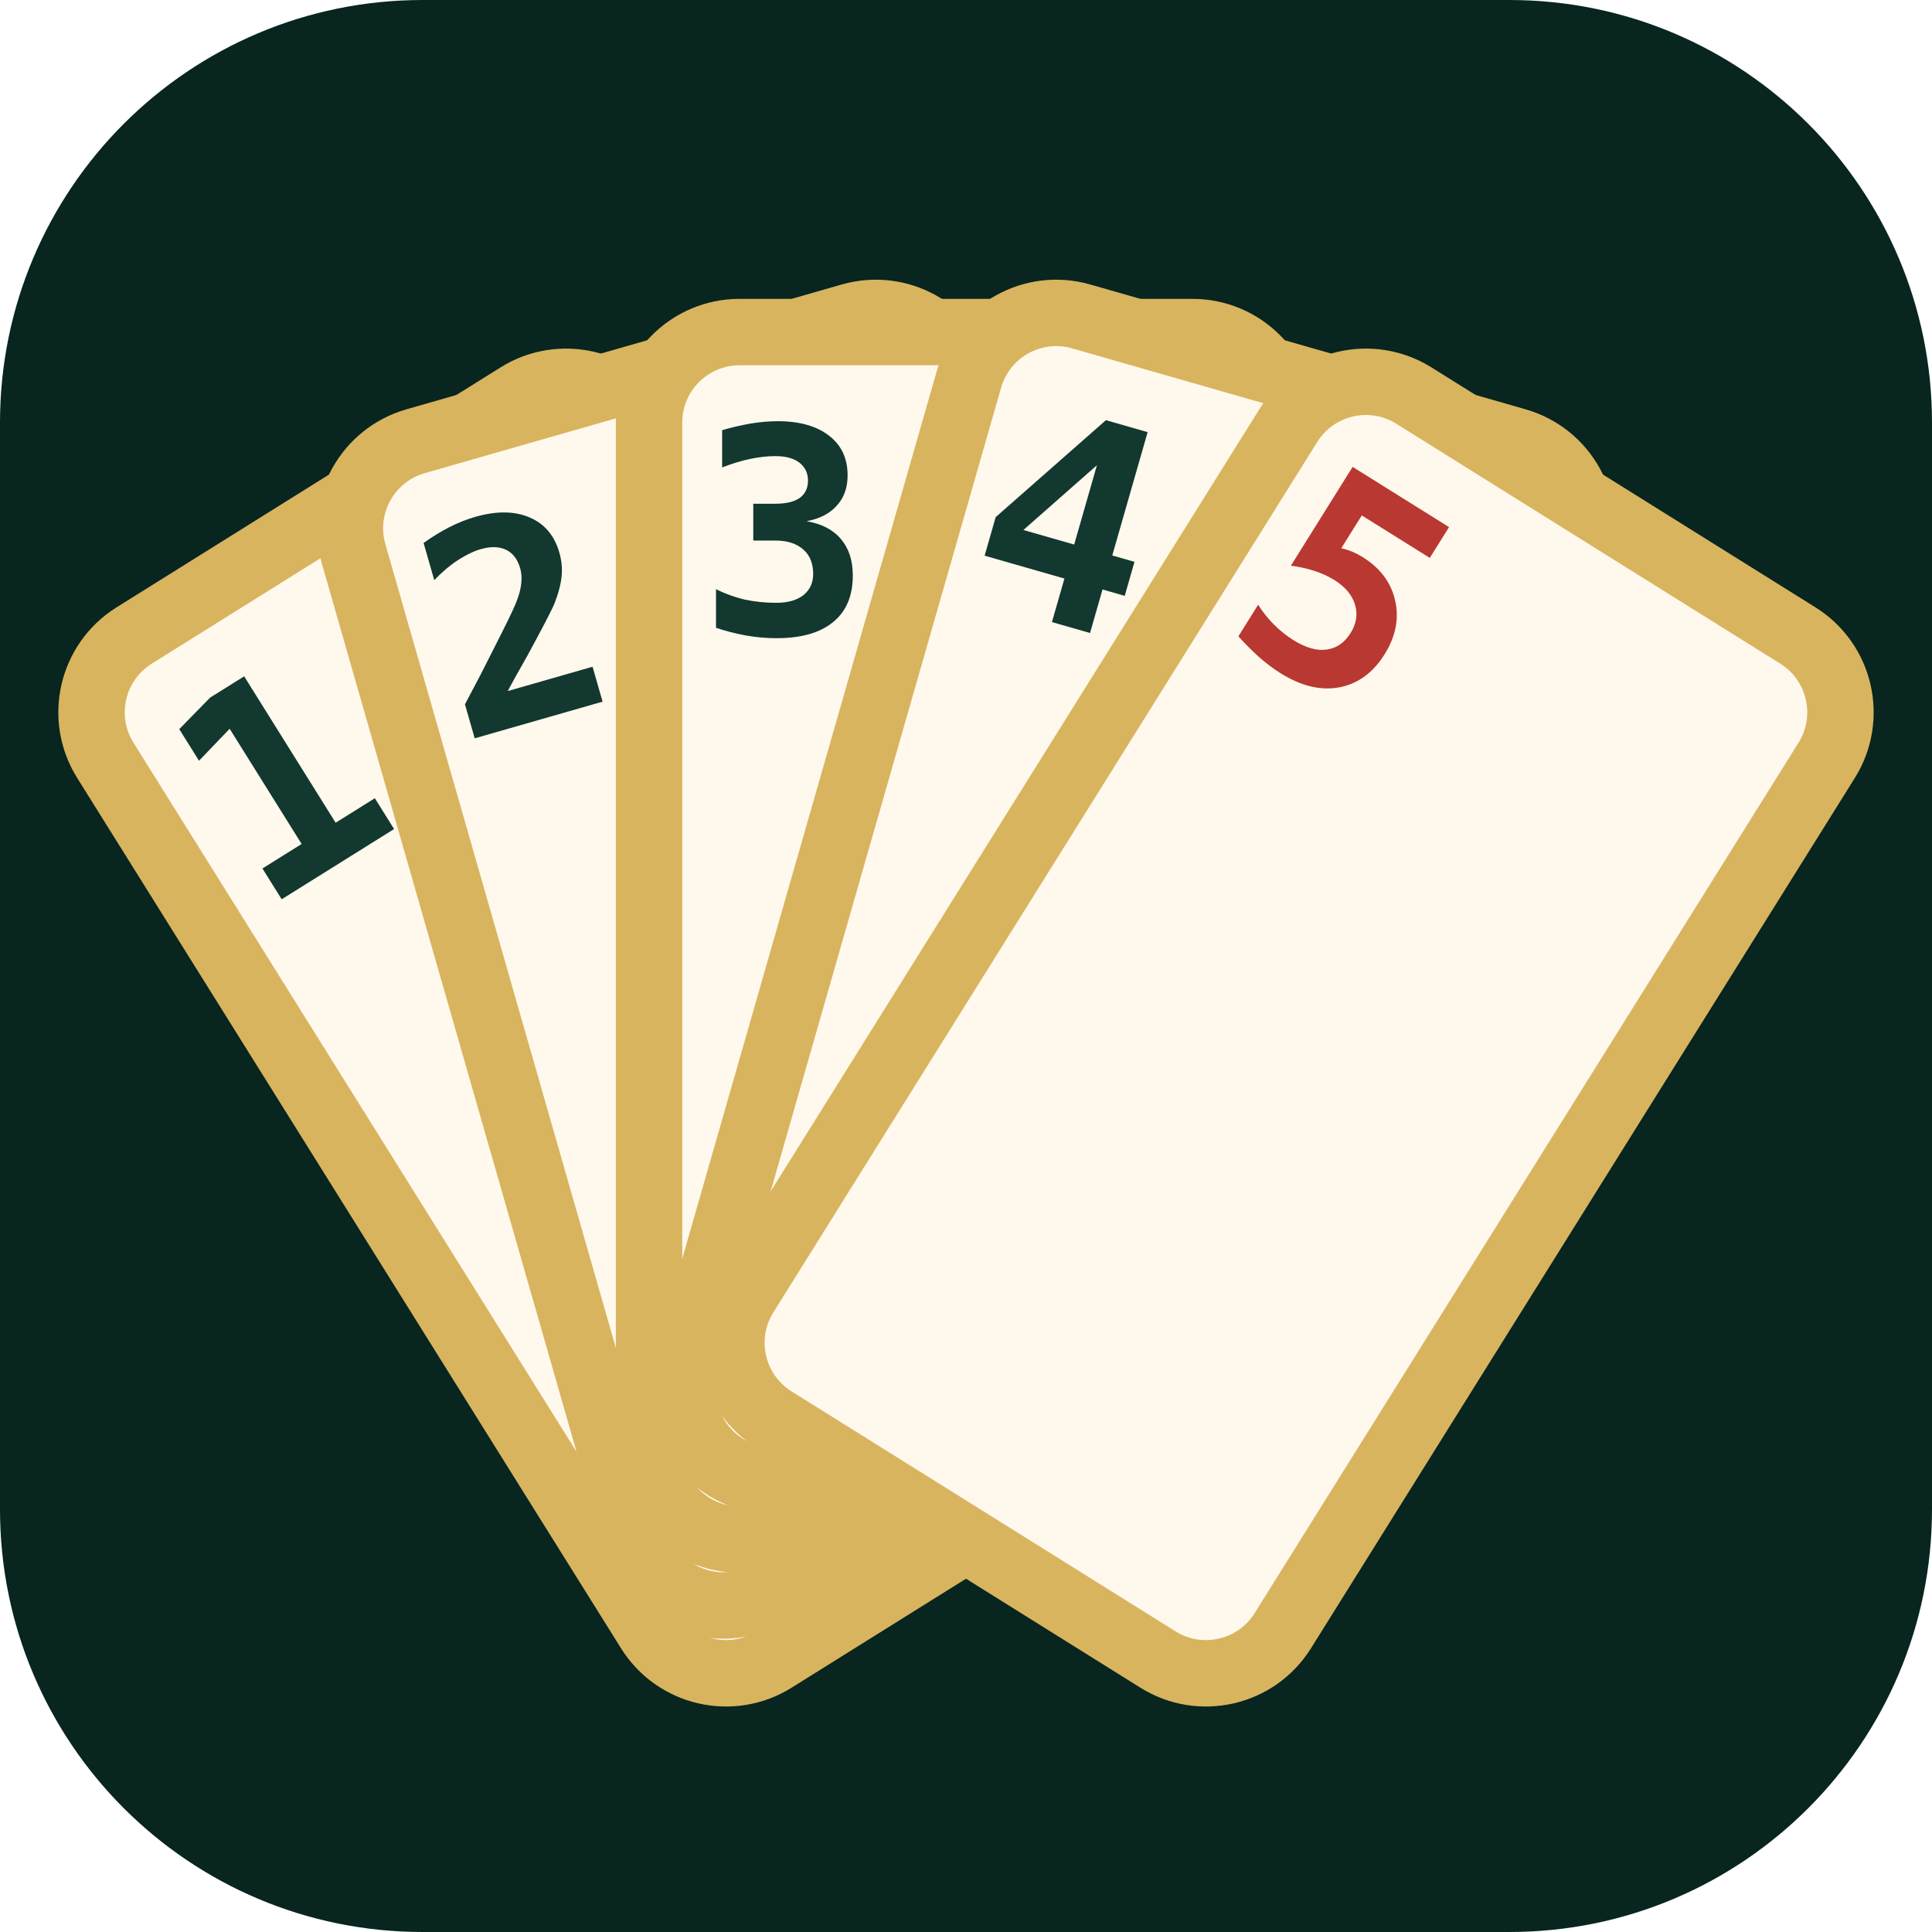
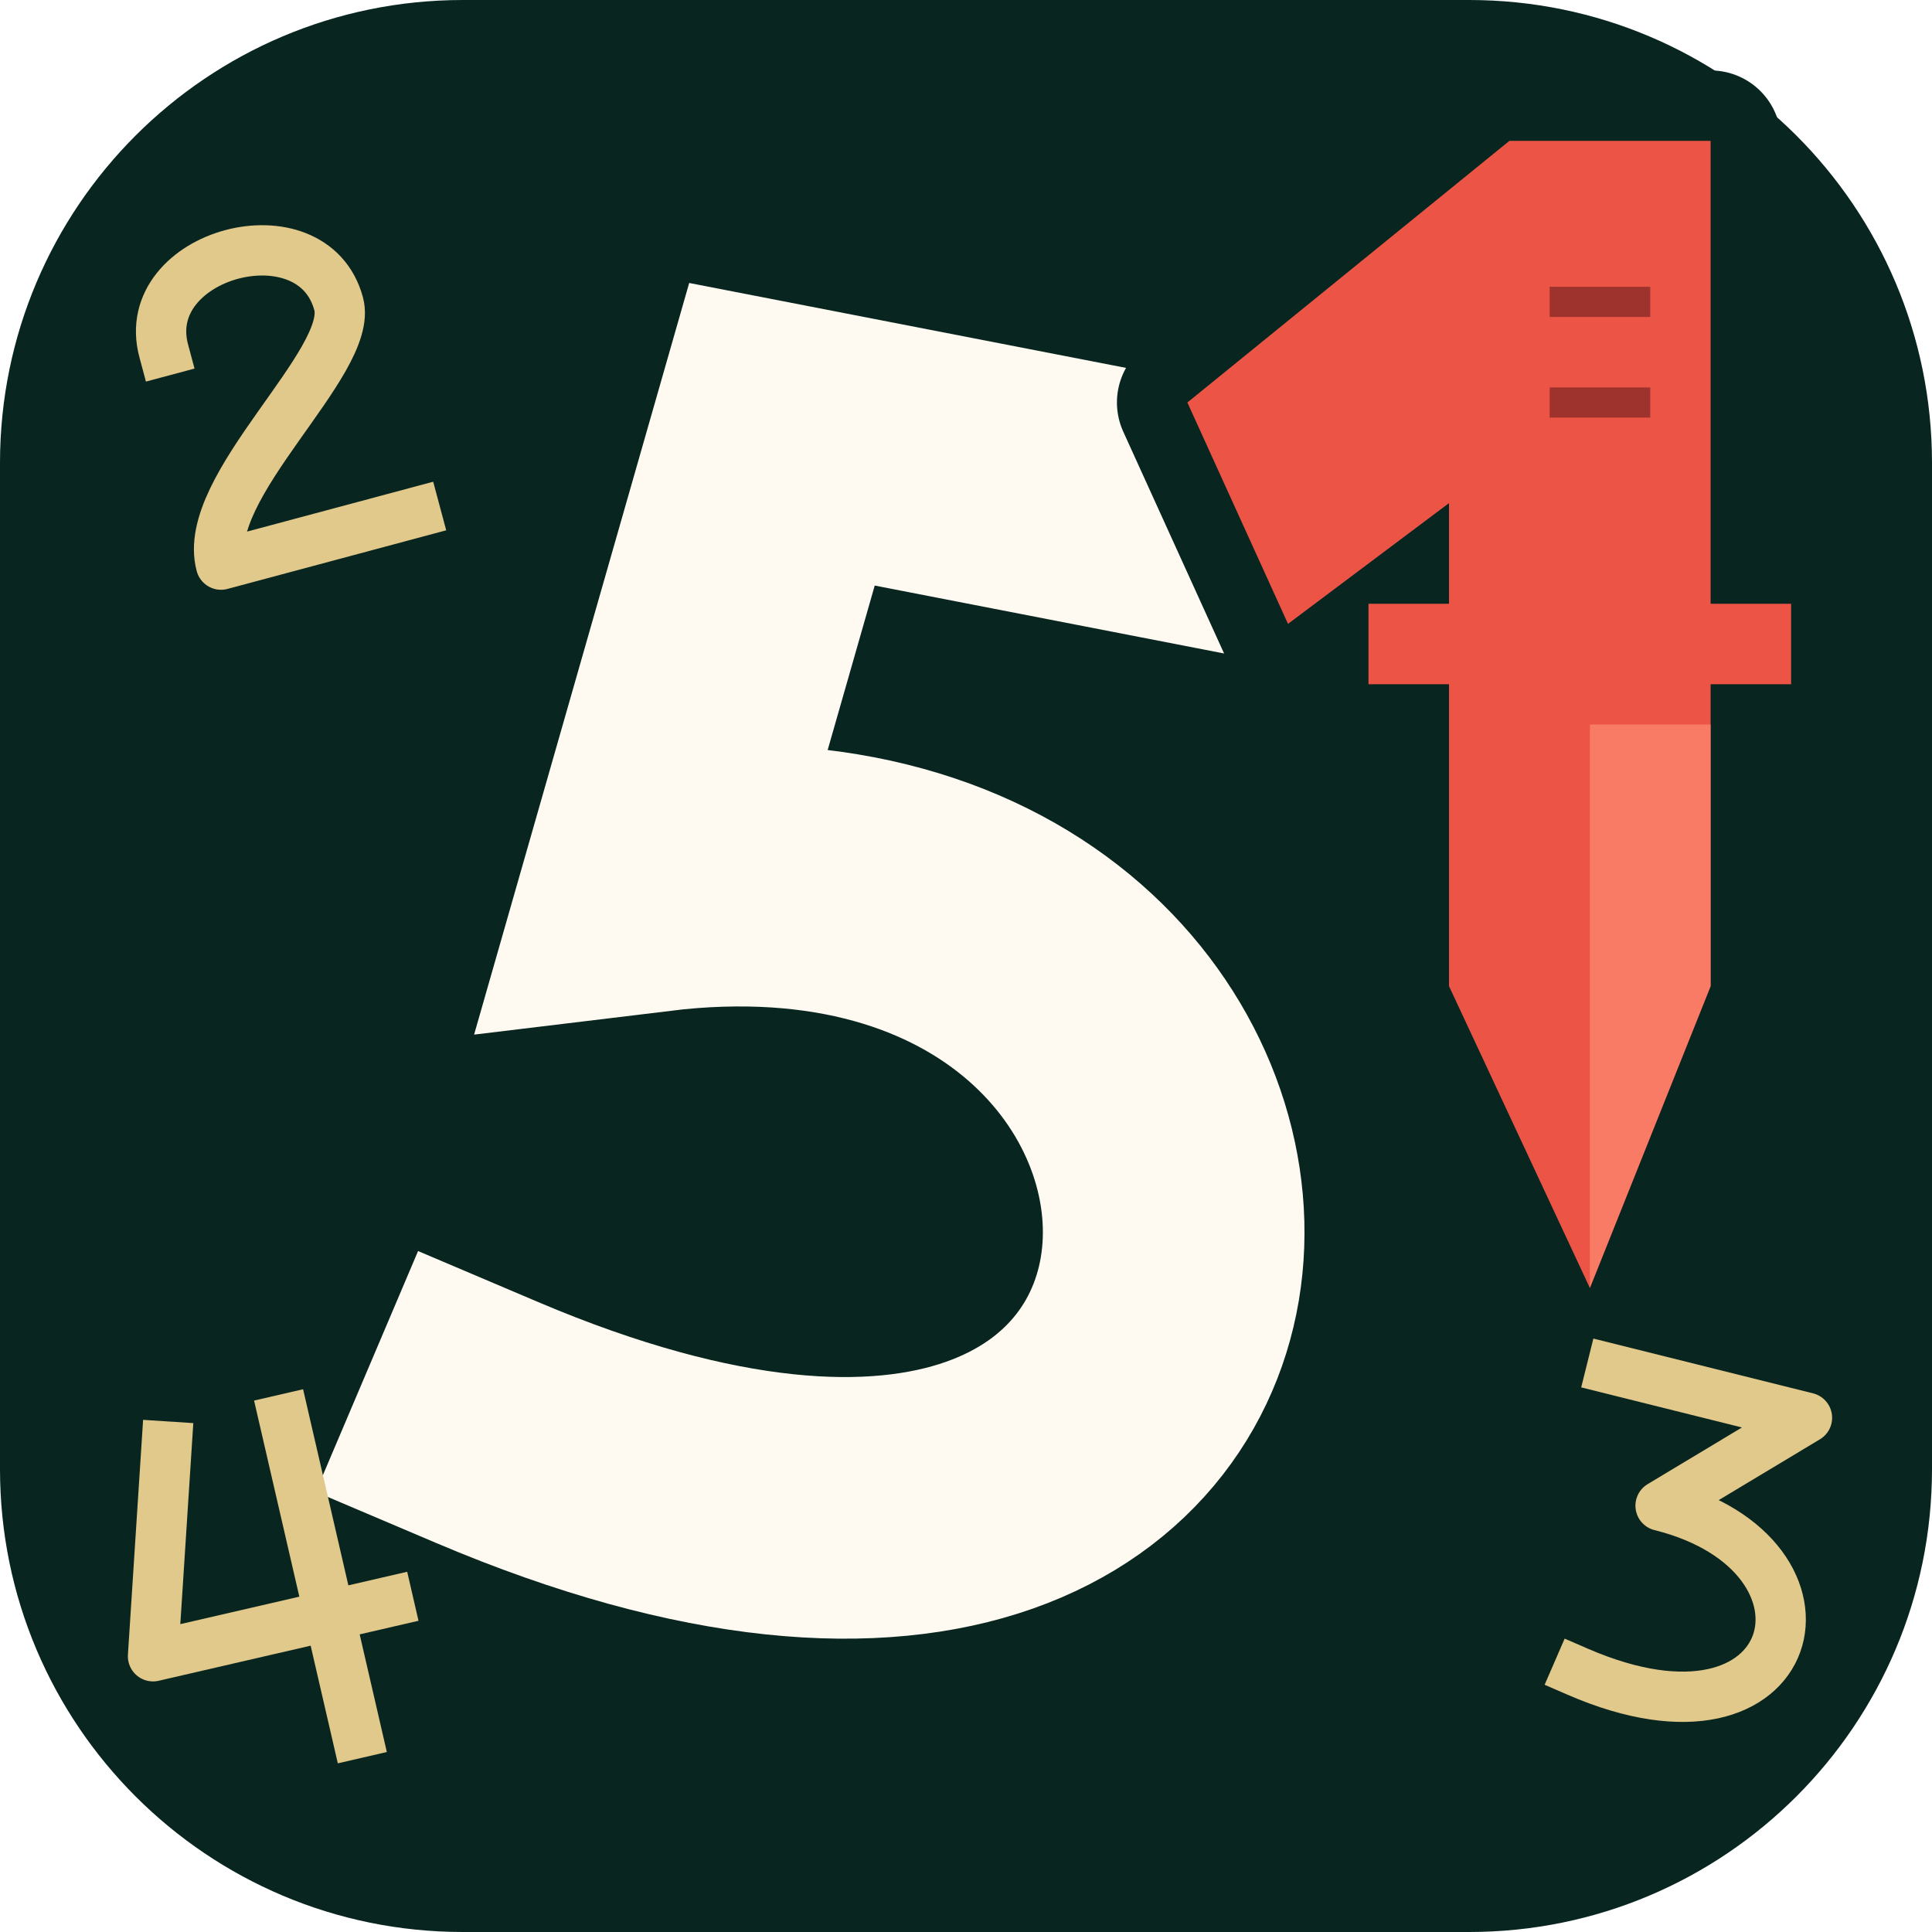
- <svg xmlns="http://www.w3.org/2000/svg" viewBox="0 0 64 64">
-   <rect width="64" height="64" rx="14" fill="#08251f" />
-   <g stroke="#d8b45f" stroke-width="2.2" stroke-linejoin="round">
-     <g transform="rotate(-32 32 51)">
-       <rect x="21.5" y="11" width="21" height="40" rx="3" fill="#fff8ec" />
-       <text x="26" y="21" fill="#12382f" stroke="none" font-family="ui-monospace, monospace" font-size="9.5" font-weight="800" text-anchor="middle">1</text>
-     </g>
-     <g transform="rotate(-16 32 51)">
-       <rect x="21.5" y="11" width="21" height="40" rx="3" fill="#fff8ec" />
-       <text x="26" y="21" fill="#12382f" stroke="none" font-family="ui-monospace, monospace" font-size="9.5" font-weight="800" text-anchor="middle">2</text>
-     </g>
-     <g>
-       <rect x="21.5" y="11" width="21" height="40" rx="3" fill="#fff8ec" />
-       <text x="26" y="21" fill="#12382f" stroke="none" font-family="ui-monospace, monospace" font-size="9.5" font-weight="800" text-anchor="middle">3</text>
-     </g>
-     <g transform="rotate(16 32 51)">
-       <rect x="21.5" y="11" width="21" height="40" rx="3" fill="#fff8ec" />
-       <text x="26" y="21" fill="#12382f" stroke="none" font-family="ui-monospace, monospace" font-size="9.5" font-weight="800" text-anchor="middle">4</text>
-     </g>
-     <g transform="rotate(32 32 51)">
-       <rect x="21.5" y="11" width="21" height="40" rx="3" fill="#fff8ec" />
-       <text x="26" y="21" fill="#b93832" stroke="none" font-family="ui-monospace, monospace" font-size="9.5" font-weight="800" text-anchor="middle">5</text>
-     </g>
+ <svg xmlns="http://www.w3.org/2000/svg" viewBox="0 0 96 96" role="img" aria-labelledby="title desc">
+   <rect width="96" height="96" rx="23" fill="#08251f" />
+   <g transform="rotate(11 49 48)" fill="none" stroke="#fffaf1" stroke-width="13" stroke-linecap="square" stroke-linejoin="miter">
+     <path d="M63 24H34l-2 23c34-11 44 38-3 28" />
+   </g>
+   <path d="M59 20L75 7h10v23h4v4h-4v15l-6 15-7-15V34h-4v-4h4v-5l-8 6z" fill="#ec5546" stroke="#08251f" stroke-width="7" stroke-linejoin="round" paint-order="stroke" />
+   <path d="M79 36h6v13l-6 15z" fill="#ff8b73" opacity=".7" />
+   <path d="M77 15h5m-5 5h5" fill="none" stroke="#9e332d" stroke-width="1.5" />
+   <g fill="none" stroke="#e1c88b" stroke-width="2.5" stroke-linecap="square" stroke-linejoin="round">
+     <path d="M9 16c0-5 9-5 9 0 0 3-9 7-9 11h10" transform="rotate(-15 14 20)" />
+     <path d="M12 64l-3 10h12m-3-10v16" transform="translate(-2 7) rotate(-13 15 72)" />
+     <path d="M78 69h10l-6 6c10 0 10 11-2 9" transform="rotate(14 83 77)" />
  </g>
</svg>
